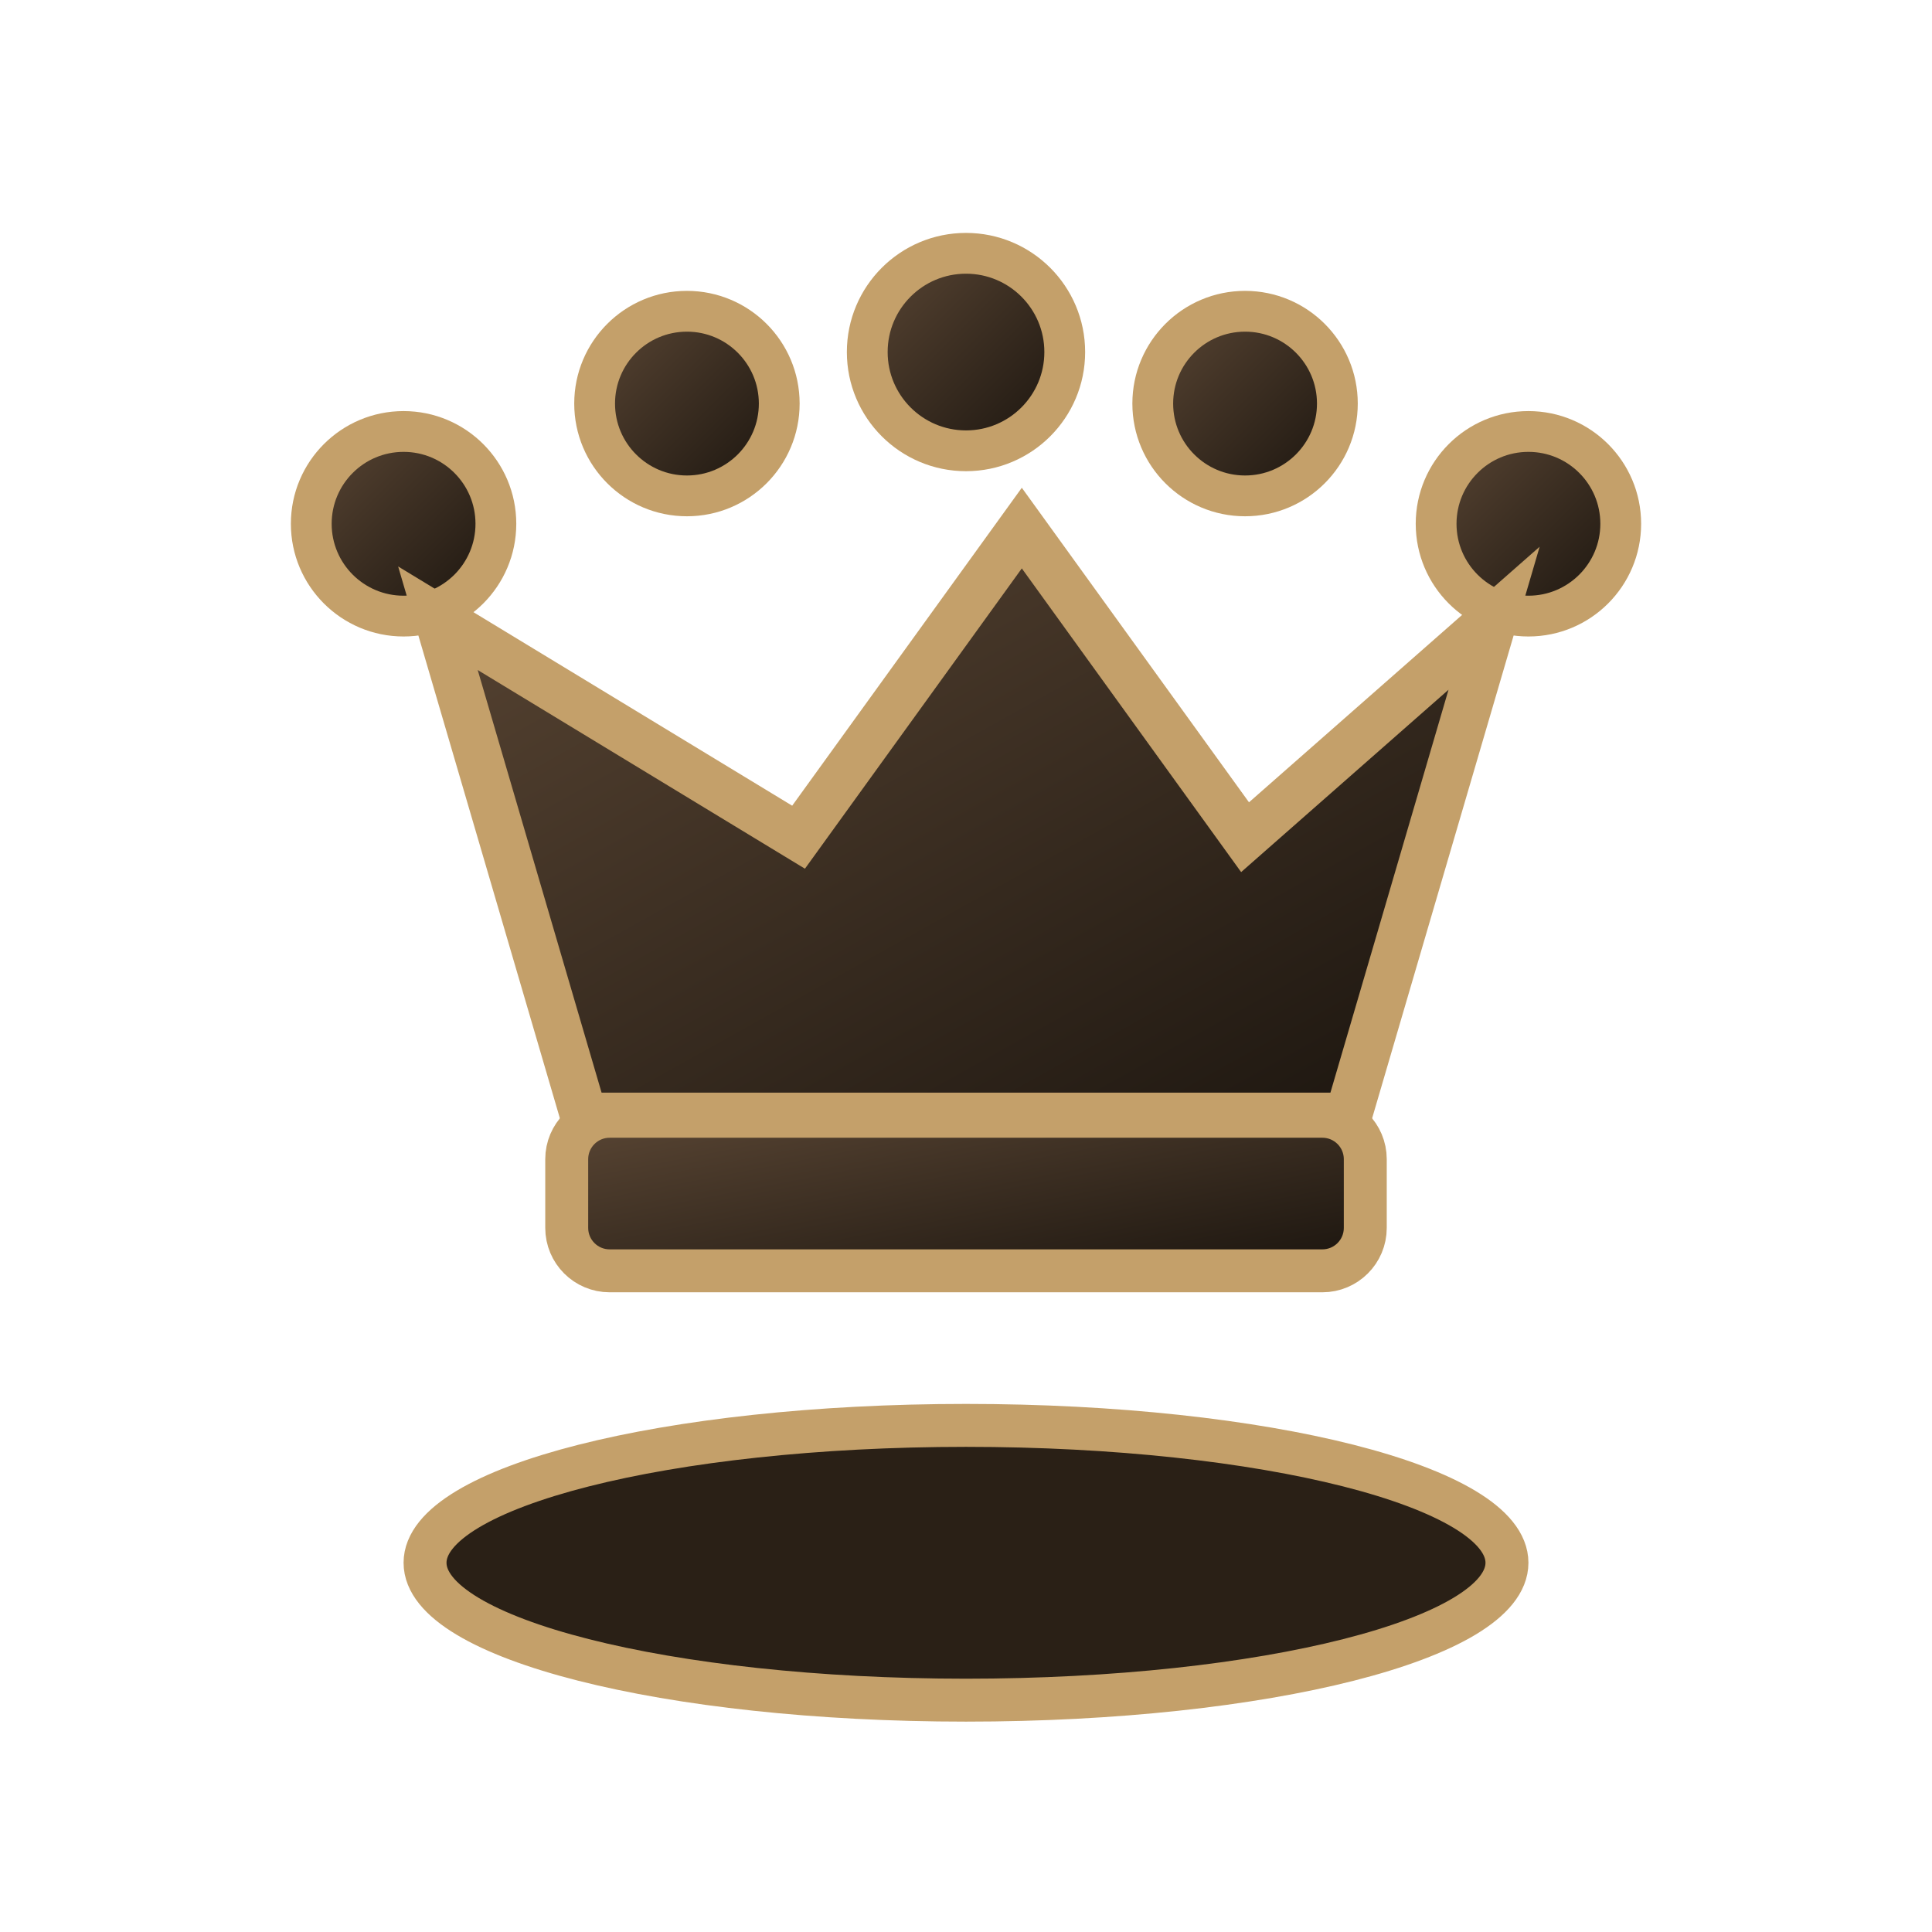
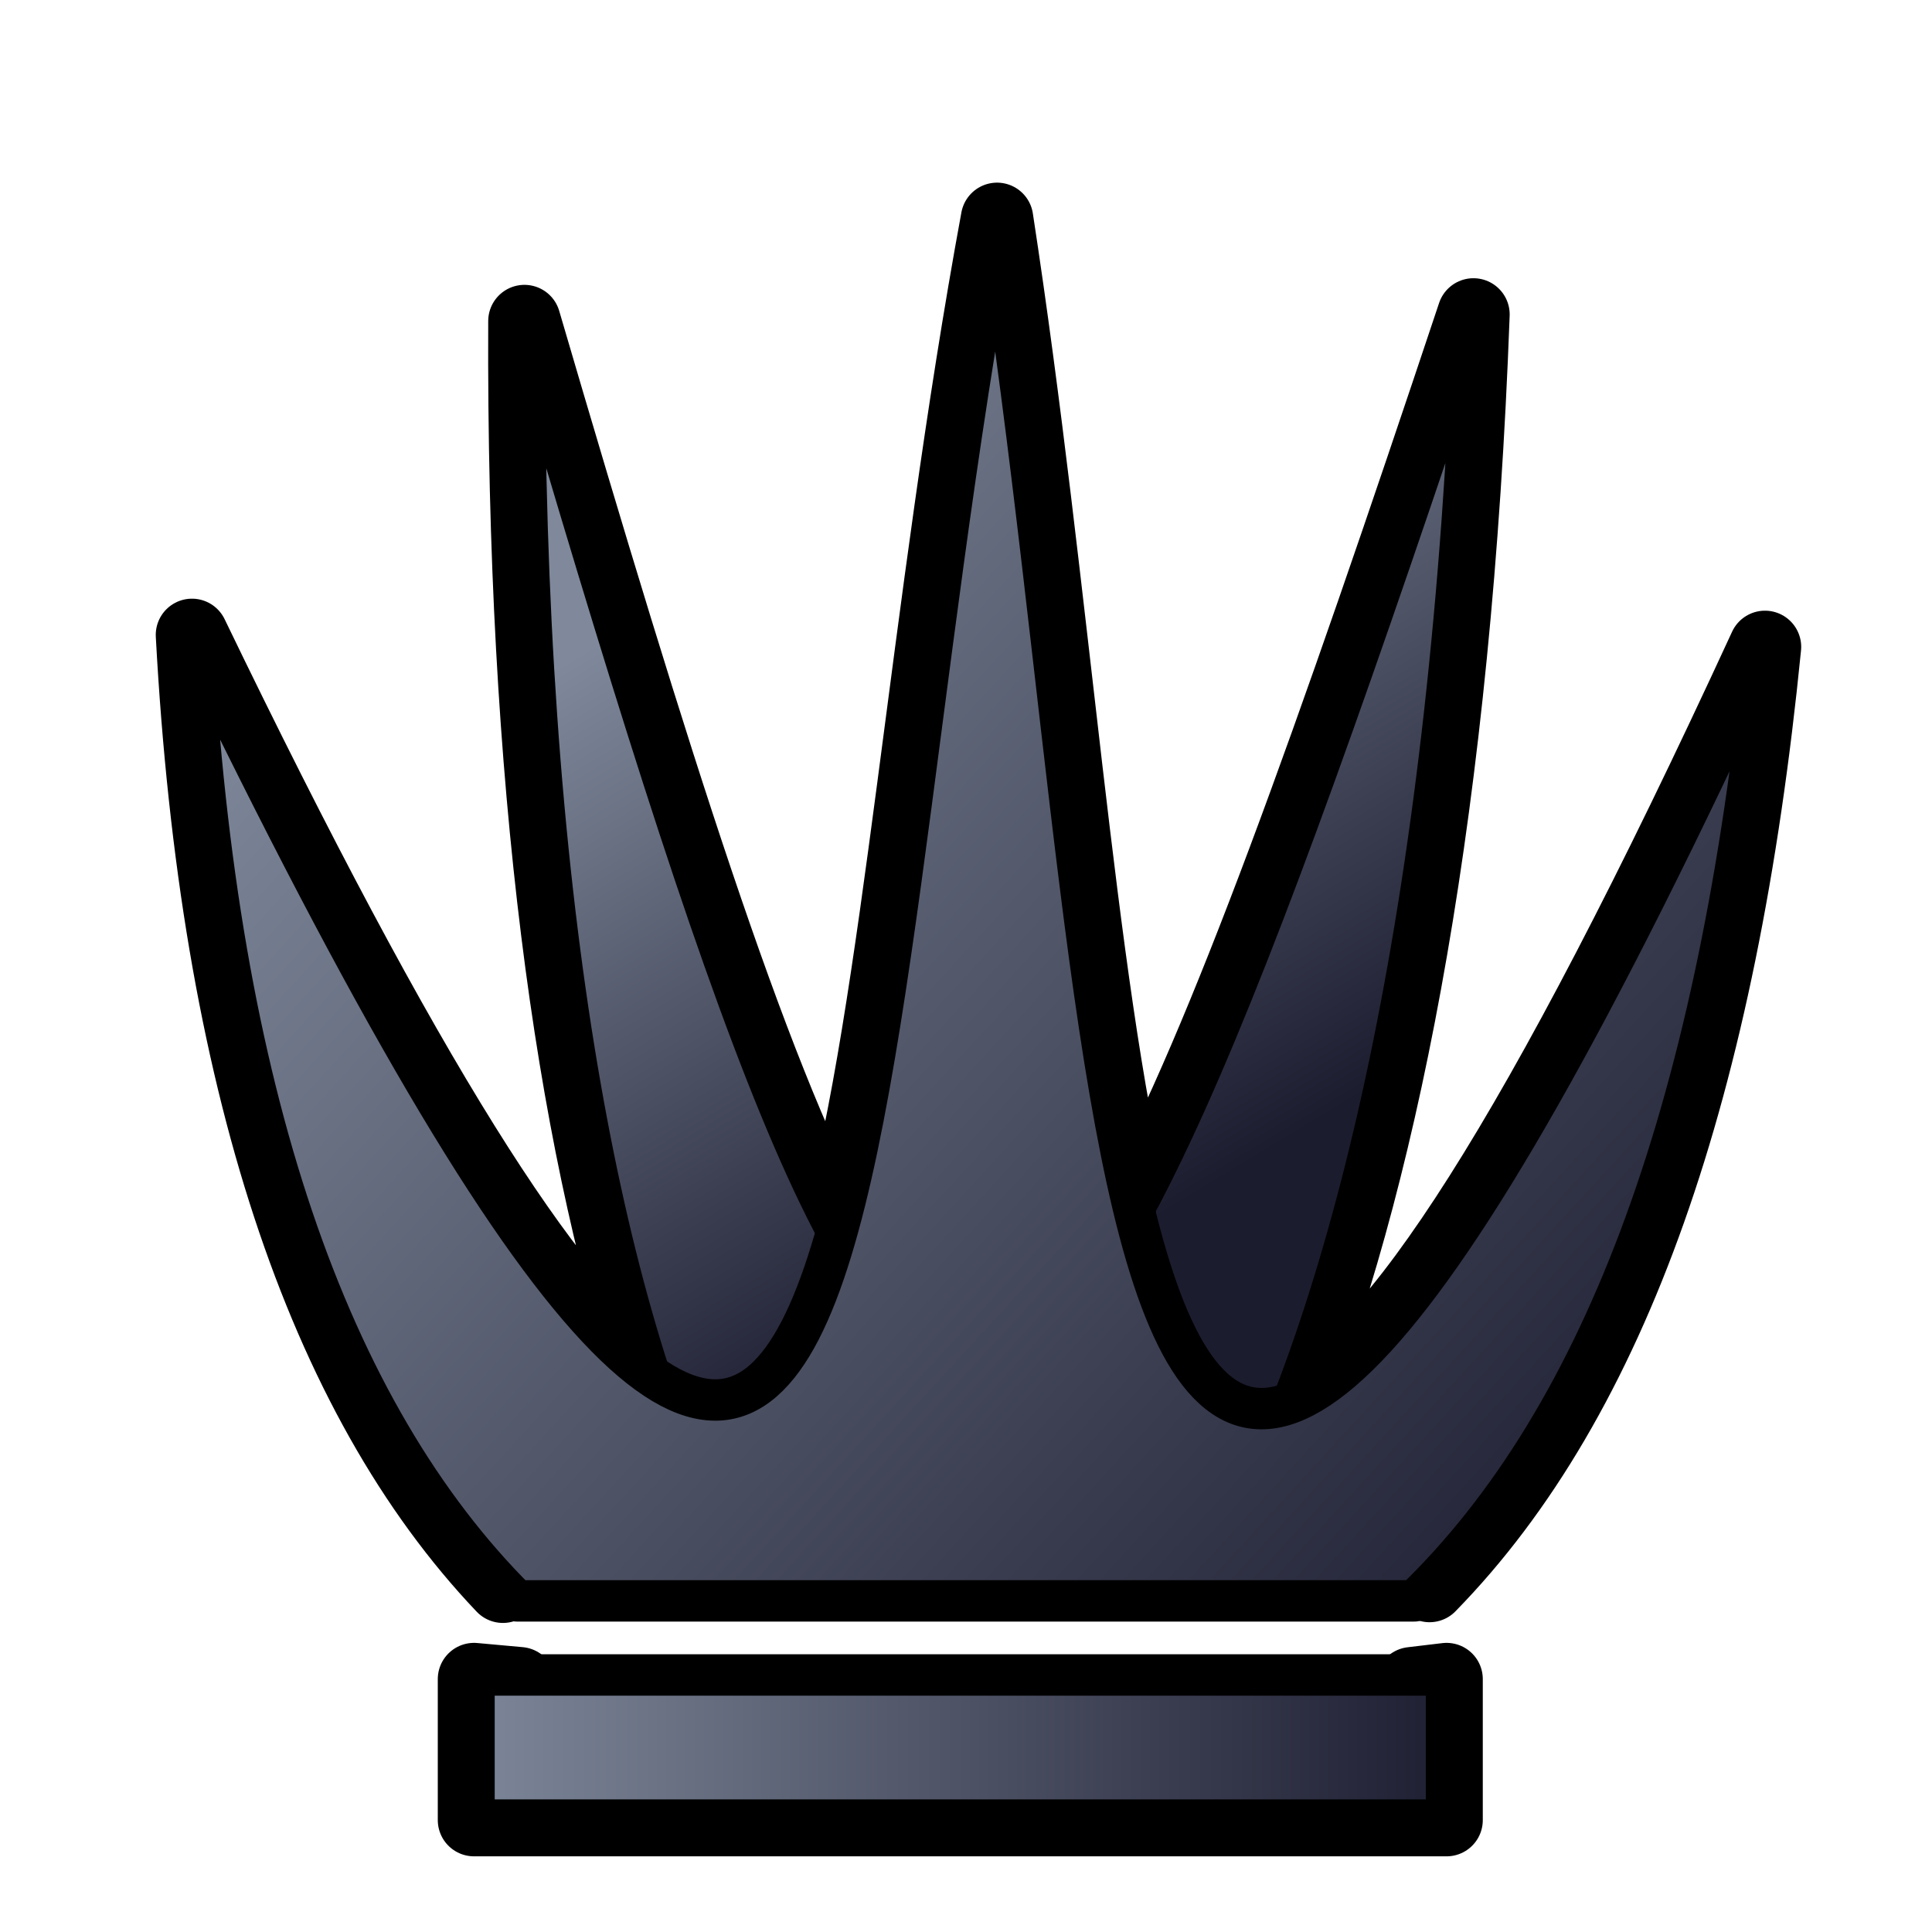
- <svg xmlns="http://www.w3.org/2000/svg" viewBox="0 0 45 45">
-   <defs>
-     <linearGradient id="b" x1="0" y1="0" x2="1" y2="1">
-       <stop offset="0" stop-color="#5a4634" />
-       <stop offset="1" stop-color="#1a140e" />
+ <svg xmlns="http://www.w3.org/2000/svg" xmlns:xlink="http://www.w3.org/1999/xlink" id="queen" width="700pt" height="700pt" viewBox="0 0 933.333 933.333">
+   <style id="style-base">.base{fill-opacity:1;fill-rule:evenodd;stroke-miterlimit:4;stroke-dasharray:none;stroke-linecap:round;stroke-linejoin:round;stroke-opacity:1}.stroke-medium{stroke-width:20}.stroke-color{stroke:#000}</style>
+   <defs id="defs36222">
+     <linearGradient id="fillGradient">
+       <stop id="stop0" offset="0" style="stop-color:#7f899b;stop-opacity:1" />
+       <stop id="stop1" offset="1" style="stop-color:#1c1c2f;stop-opacity:1" />
    </linearGradient>
+     <linearGradient xlink:href="#fillGradient" id="bottom-gradient" x1="199" x2="661.667" y1="789.833" y2="789.833" gradientTransform="translate(-.308 -7.803)scale(1.07873)" gradientUnits="userSpaceOnUse" />
+     <linearGradient xlink:href="#fillGradient" id="front-hair-gradient" x1="166.781" x2="718.885" y1="239.891" y2="746.557" gradientTransform="translate(-2.308 -9.803)scale(1.07873)" gradientUnits="userSpaceOnUse" />
+     <linearGradient xlink:href="#fillGradient" id="back-hair-gradient" x1="285.639" x2="466.667" y1="287.12" y2="587.12" gradientTransform="translate(-2.308 -9.803)scale(1.07873)" gradientUnits="userSpaceOnUse" />
  </defs>
-   <circle cx="9.4" cy="12.2" r="2.15" fill="url(#b)" stroke="#c4a06a" stroke-width=".95" />
-   <circle cx="16" cy="9.4" r="2.15" fill="url(#b)" stroke="#c4a06a" stroke-width=".95" />
-   <circle cx="22.5" cy="8.2" r="2.3" fill="url(#b)" stroke="#c4a06a" stroke-width=".95" />
-   <circle cx="29" cy="9.4" r="2.15" fill="url(#b)" stroke="#c4a06a" stroke-width=".95" />
-   <circle cx="35.6" cy="12.2" r="2.15" fill="url(#b)" stroke="#c4a06a" stroke-width=".95" />
-   <path fill="url(#b)" stroke="#c4a06a" stroke-width="1.1" d="M10.2 14.4 13.6 26h17.8l3.4-11.6-5.8 5.1-5.2-7.2-5.2 7.2z" />
-   <rect x="13.2" y="26" width="18.6" height="3.6" rx="1" fill="url(#b)" stroke="#c4a06a" stroke-width="1" />
-   <ellipse cx="22.5" cy="36.4" rx="12.6" ry="3.2" fill="#2a2016" stroke="#c4a06a" stroke-width="1" />
+   <path id="boundary" d="M690.605 766.18c88.769-90.71 140.98-241.722 162.04-453.666-110.451 239.661-180.878 345.902-228.256 364.75 45.241-116.612 78.78-291.617 87.425-525.358-69.294 207.629-120.577 351.382-164.138 431.832-26.514-109.699-38.22-296.9-66.014-478.004-34.791 188.524-47.636 382.449-77.369 488.623-41.408-77.705-87.892-224.036-150.941-439.25-.989 223.42 22.967 393.006 60.406 508.846-48.155-34.212-117.283-142.337-221.014-357.238 11.588 214.478 62.838 367.984 150.213 459.816m8.033 46.627-22-2v68.117h469.834v-68.117l-16.786 2" class="base stroke-color" style="fill:none;stroke-width:35" />
+   <path id="back-hair" d="M711.814 151.906c-225.866 676.77-260.764 678.027-458.462 3.202-1.216 275.009 35.357 468.451 88.355 580.494h256.806c58.083-112.565 103.074-307.205 113.301-583.696" class="base stroke-color stroke-medium" style="fill:url(#back-hair-gradient)" />
+   <path id="front-hair" d="M481.662 105.734c-81.968 444.154-41.752 920.212-388.918 200.981 11.881 219.895 65.45 375.697 156.9 466.654h433.718c93.18-89.82 147.656-243.21 169.283-460.855-331.536 719.381-302.754 237.784-370.983-206.78" class="base stroke-color stroke-medium" style="fill:url(#front-hair-gradient)" />
+   <path id="bottom" d="M228.99 809.158h469.835v70.118H228.99z" class="base stroke-color stroke-medium" style="fill:url(#bottom-gradient)" />
</svg>
